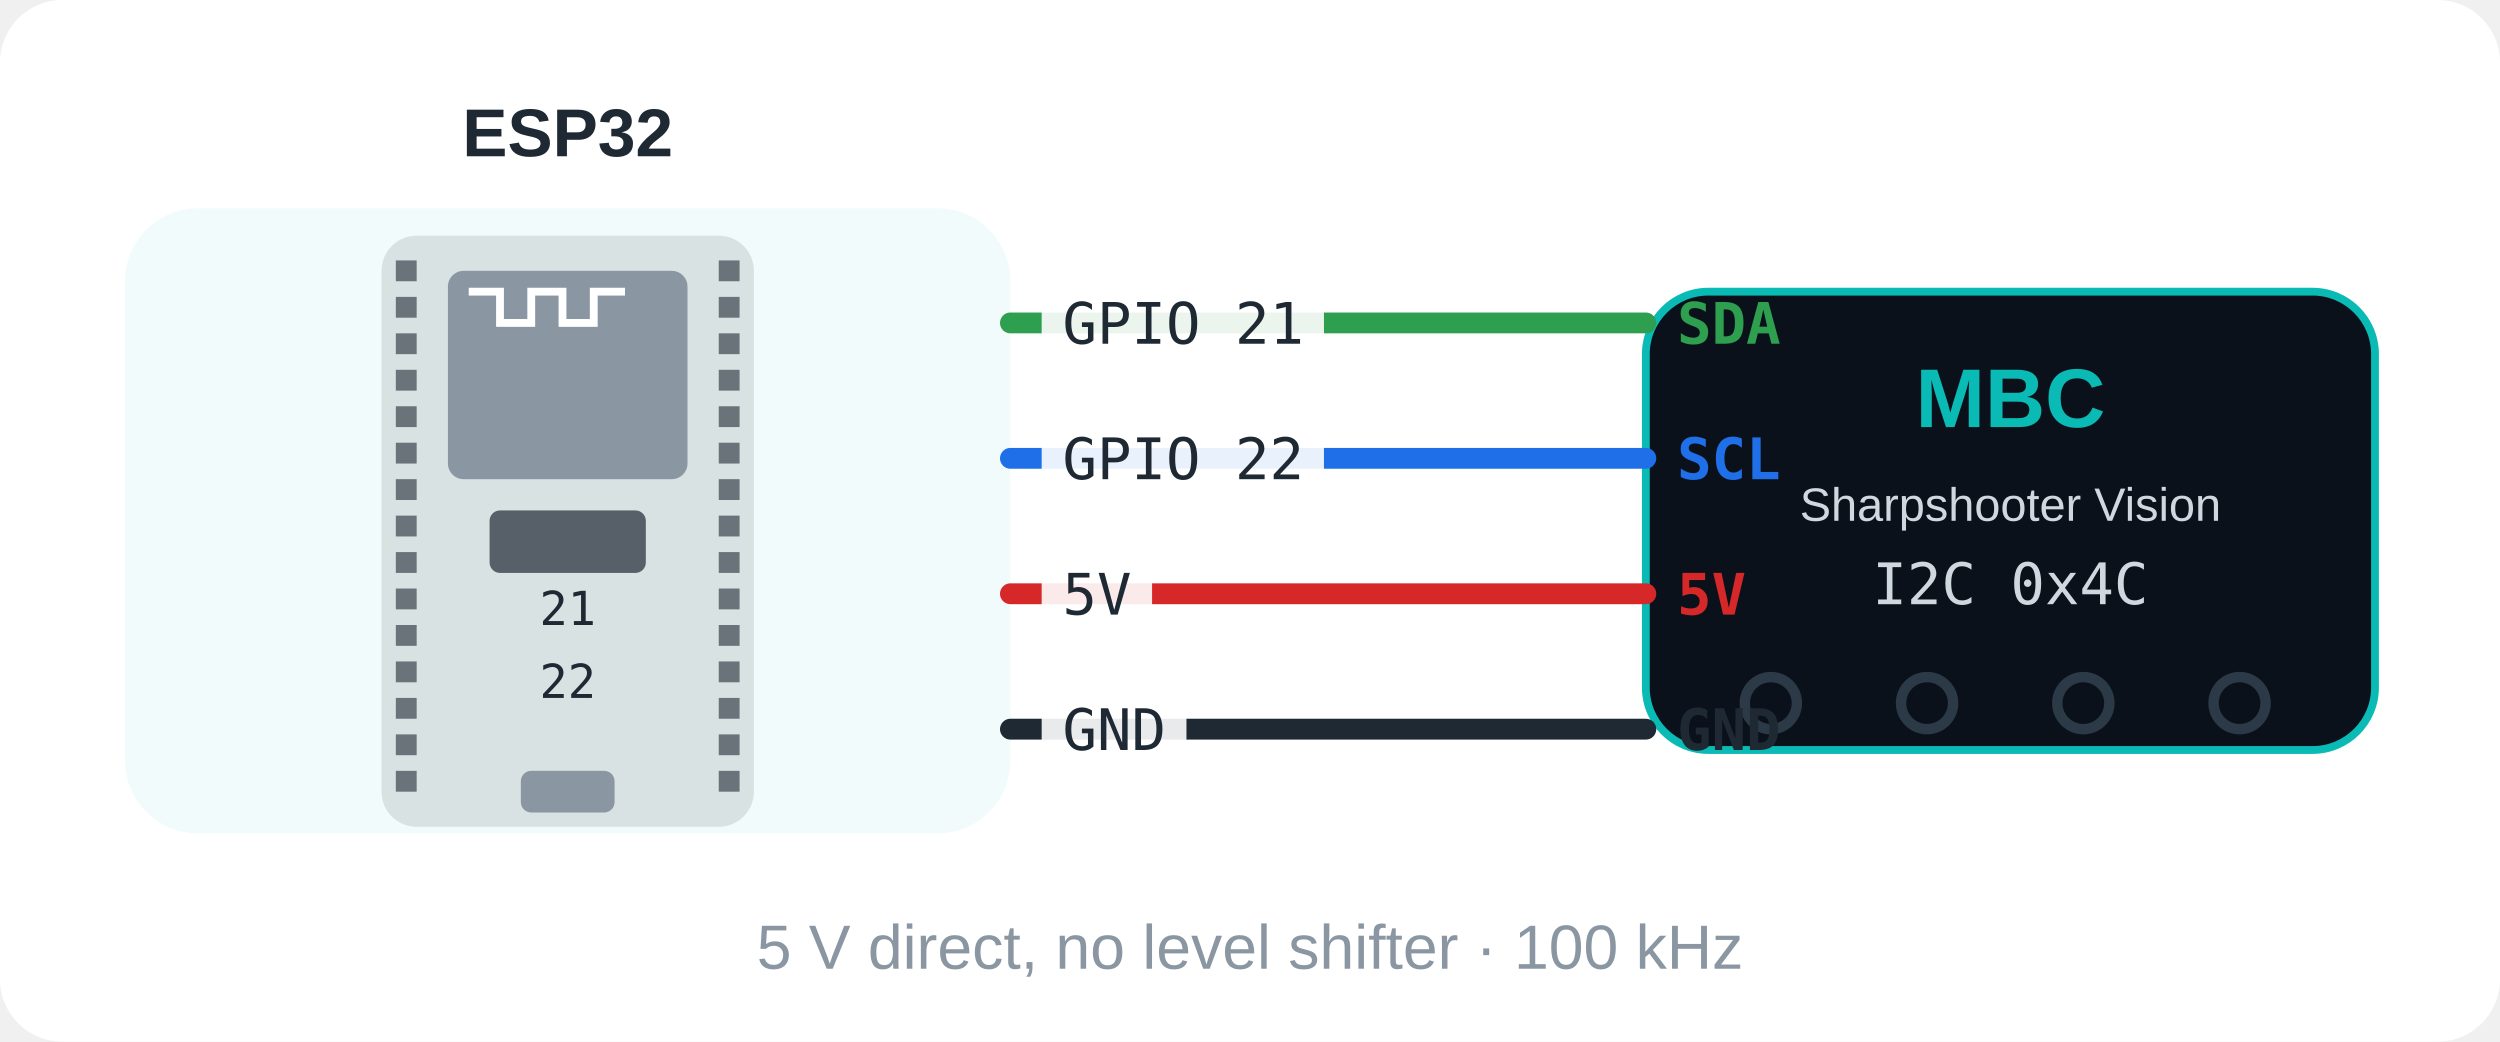
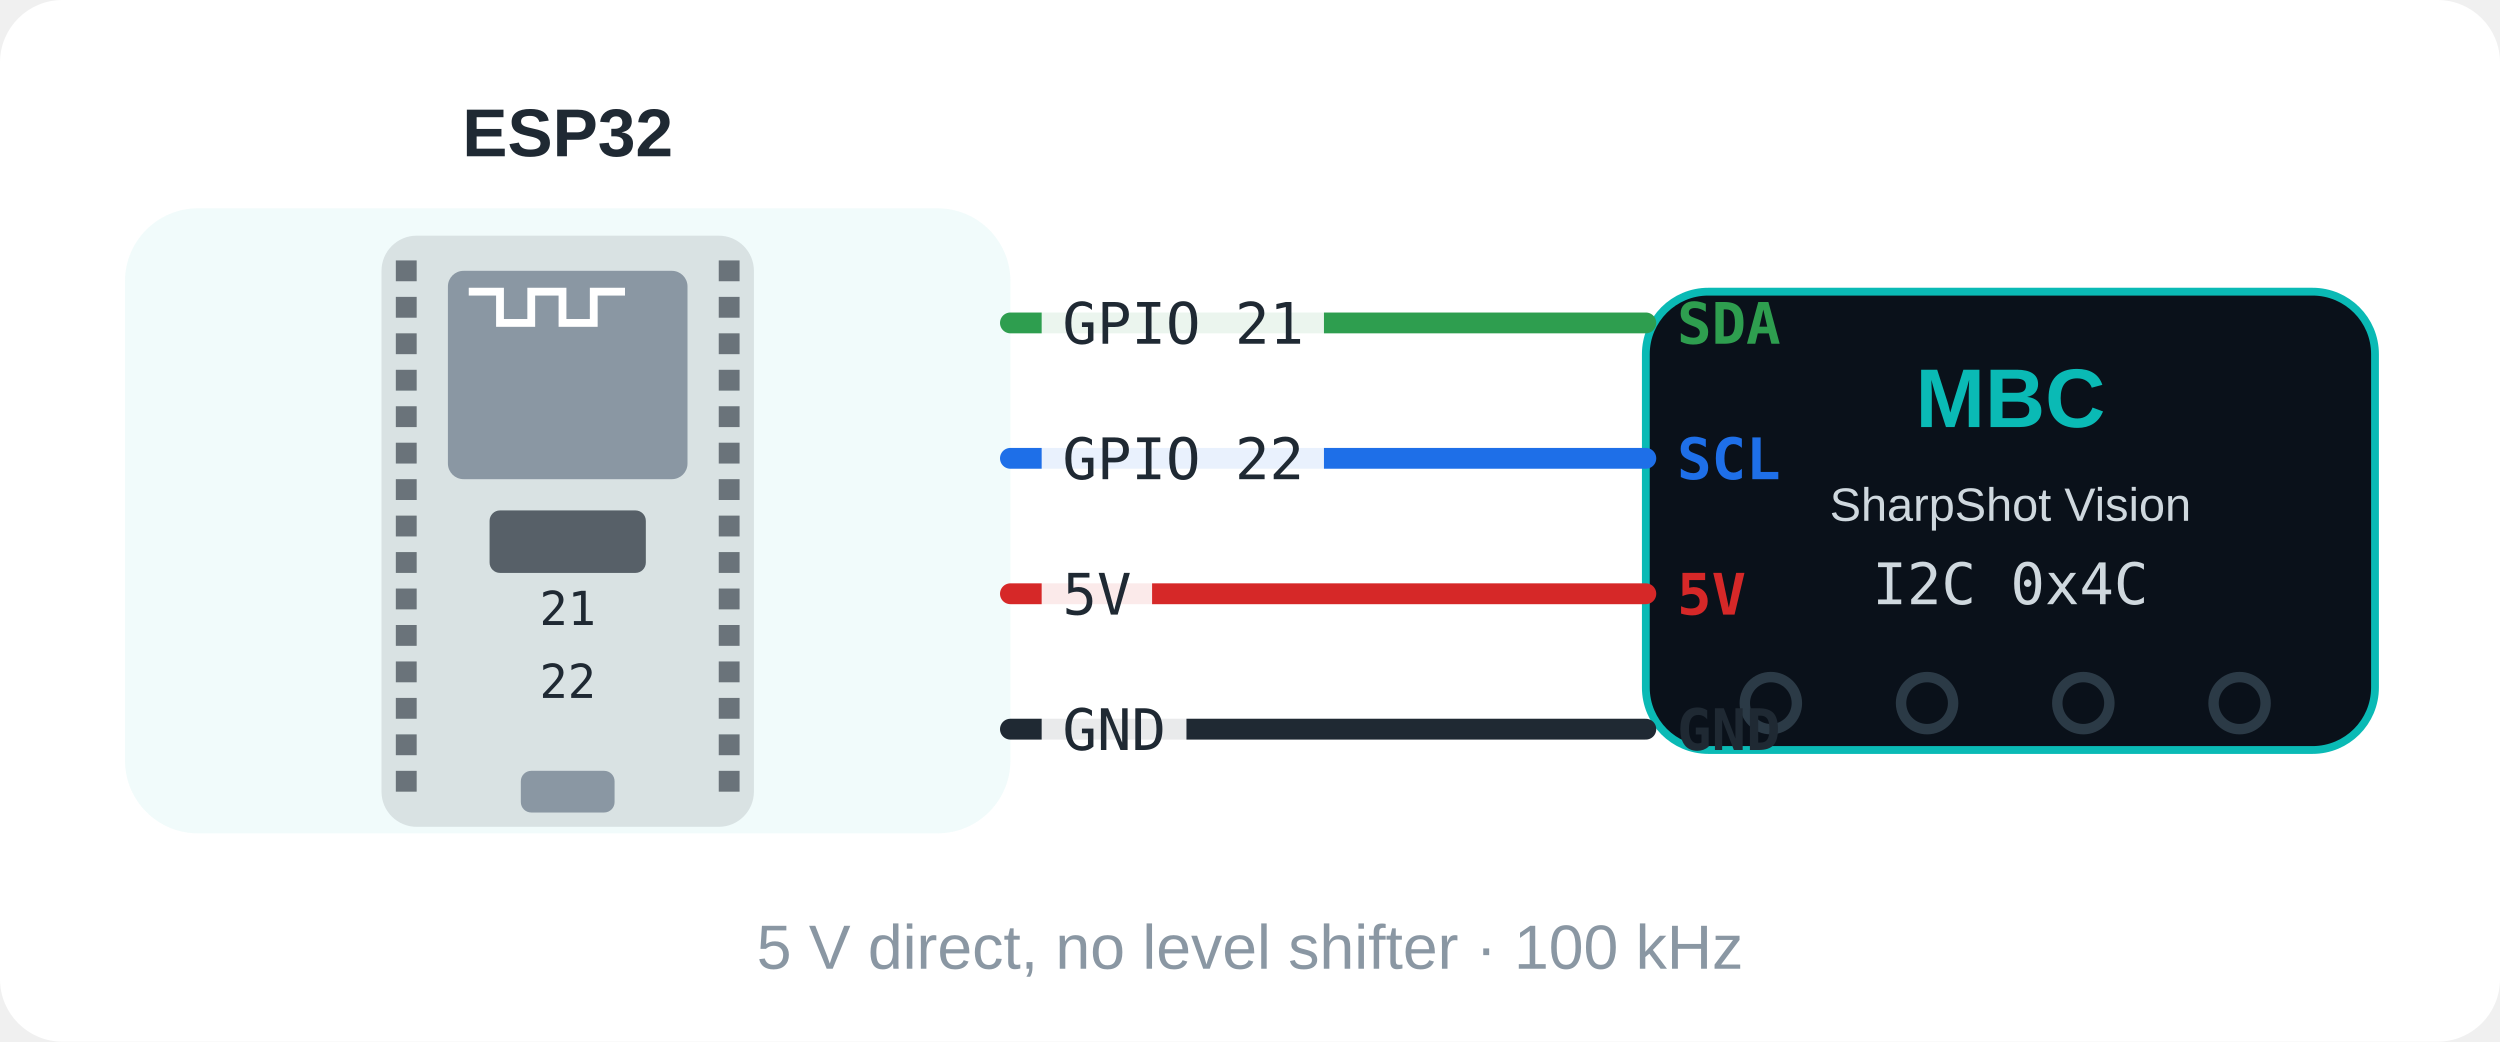
<svg xmlns="http://www.w3.org/2000/svg" viewBox="0 0 480 200" width="480" height="200" role="img" font-family="Nunito, &quot;Segoe UI&quot;, Arial, sans-serif">
  <rect width="480" height="200" rx="12" fill="#ffffff" />
  <rect x="24" y="40" width="170" height="120" rx="14" fill="#0ABAB5" opacity="0.06" />
  <rect x="74" y="46" width="70" height="112" rx="6" fill="#1f2933" opacity="0.12" stroke="#1f2933" stroke-width="1.5" />
  <rect x="86" y="52" width="46" height="40" rx="3" fill="#8a97a3" />
  <path d="M90 56 l6 0 l0 6 l6 0 l0 -6 l6 0 l0 6 l6 0 l0 -6 l6 0" fill="none" stroke="#fff" stroke-width="1.5" />
  <rect x="76" y="50" width="4" height="4" fill="#1f2933" opacity="0.6" />
  <rect x="138" y="50" width="4" height="4" fill="#1f2933" opacity="0.6" />
  <rect x="76" y="57" width="4" height="4" fill="#1f2933" opacity="0.6" />
  <rect x="138" y="57" width="4" height="4" fill="#1f2933" opacity="0.6" />
  <rect x="76" y="64" width="4" height="4" fill="#1f2933" opacity="0.6" />
  <rect x="138" y="64" width="4" height="4" fill="#1f2933" opacity="0.6" />
  <rect x="76" y="71" width="4" height="4" fill="#1f2933" opacity="0.6" />
  <rect x="138" y="71" width="4" height="4" fill="#1f2933" opacity="0.6" />
  <rect x="76" y="78" width="4" height="4" fill="#1f2933" opacity="0.6" />
  <rect x="138" y="78" width="4" height="4" fill="#1f2933" opacity="0.6" />
  <rect x="76" y="85" width="4" height="4" fill="#1f2933" opacity="0.6" />
  <rect x="138" y="85" width="4" height="4" fill="#1f2933" opacity="0.6" />
  <rect x="76" y="92" width="4" height="4" fill="#1f2933" opacity="0.6" />
  <rect x="138" y="92" width="4" height="4" fill="#1f2933" opacity="0.6" />
  <rect x="76" y="99" width="4" height="4" fill="#1f2933" opacity="0.6" />
  <rect x="138" y="99" width="4" height="4" fill="#1f2933" opacity="0.6" />
  <rect x="76" y="106" width="4" height="4" fill="#1f2933" opacity="0.6" />
  <rect x="138" y="106" width="4" height="4" fill="#1f2933" opacity="0.6" />
  <rect x="76" y="113" width="4" height="4" fill="#1f2933" opacity="0.6" />
  <rect x="138" y="113" width="4" height="4" fill="#1f2933" opacity="0.6" />
  <rect x="76" y="120" width="4" height="4" fill="#1f2933" opacity="0.6" />
  <rect x="138" y="120" width="4" height="4" fill="#1f2933" opacity="0.6" />
  <rect x="76" y="127" width="4" height="4" fill="#1f2933" opacity="0.6" />
  <rect x="138" y="127" width="4" height="4" fill="#1f2933" opacity="0.6" />
  <rect x="76" y="134" width="4" height="4" fill="#1f2933" opacity="0.6" />
  <rect x="138" y="134" width="4" height="4" fill="#1f2933" opacity="0.6" />
  <rect x="76" y="141" width="4" height="4" fill="#1f2933" opacity="0.6" />
  <rect x="138" y="141" width="4" height="4" fill="#1f2933" opacity="0.6" />
  <rect x="76" y="148" width="4" height="4" fill="#1f2933" opacity="0.6" />
  <rect x="138" y="148" width="4" height="4" fill="#1f2933" opacity="0.6" />
  <rect x="100" y="148" width="18" height="8" rx="2" fill="#8a97a3" />
  <text x="109" y="120" font-size="9" fill="#1f2933" text-anchor="middle" font-family="&quot;JetBrains Mono&quot;, Consolas, monospace">21</text>
  <text x="109" y="134" font-size="9" fill="#1f2933" text-anchor="middle" font-family="&quot;JetBrains Mono&quot;, Consolas, monospace">22</text>
  <rect x="94" y="98" width="30" height="12" rx="2" fill="#1f2933" opacity="0.7" />
  <text x="109" y="30" font-size="13" fill="#1f2933" text-anchor="middle" font-weight="700">ESP32</text>
  <rect x="316" y="56" width="140" height="88" rx="12" fill="#0a111a" stroke="#0ABAB5" stroke-width="1.5" />
  <circle cx="340" cy="135" r="5" fill="none" stroke="#2b3a46" stroke-width="2" />
  <circle cx="370" cy="135" r="5" fill="none" stroke="#2b3a46" stroke-width="2" />
  <circle cx="400" cy="135" r="5" fill="none" stroke="#2b3a46" stroke-width="2" />
  <circle cx="430" cy="135" r="5" fill="none" stroke="#2b3a46" stroke-width="2" />
  <text x="386" y="82" font-size="16" fill="#0ABAB5" text-anchor="middle" font-weight="700">MBC</text>
-   <text x="386" y="100" font-size="9" fill="#cfd8de" text-anchor="middle">Sharpshooter Vision</text>
+   <text x="386" y="100" font-size="9" fill="#cfd8de" text-anchor="middle">SharpShot Vision</text>
  <text x="386" y="116" font-size="11" fill="#cfd8de" text-anchor="middle" font-family="&quot;JetBrains Mono&quot;, Consolas, monospace">I2C 0x4C</text>
  <line x1="194" y1="62" x2="316" y2="62" stroke="#2E9E4F" stroke-width="4" stroke-linecap="round" />
  <rect x="200" y="55" width="54.2" height="14" rx="3" fill="#fff" opacity="0.9" />
  <text x="204" y="66" font-size="11" fill="#1f2933" text-anchor="start" font-family="&quot;JetBrains Mono&quot;, Consolas, monospace">GPIO 21</text>
  <text x="322" y="66" font-size="11" fill="#2E9E4F" text-anchor="start" font-family="&quot;JetBrains Mono&quot;, Consolas, monospace" font-weight="700">SDA</text>
  <line x1="194" y1="88" x2="316" y2="88" stroke="#1E6FE8" stroke-width="4" stroke-linecap="round" />
  <rect x="200" y="81" width="54.2" height="14" rx="3" fill="#fff" opacity="0.9" />
  <text x="204" y="92" font-size="11" fill="#1f2933" text-anchor="start" font-family="&quot;JetBrains Mono&quot;, Consolas, monospace">GPIO 22</text>
  <text x="322" y="92" font-size="11" fill="#1E6FE8" text-anchor="start" font-family="&quot;JetBrains Mono&quot;, Consolas, monospace" font-weight="700">SCL</text>
  <line x1="194" y1="114" x2="316" y2="114" stroke="#D62828" stroke-width="4" stroke-linecap="round" />
  <rect x="200" y="107" width="21.2" height="14" rx="3" fill="#fff" opacity="0.9" />
  <text x="204" y="118" font-size="11" fill="#1f2933" text-anchor="start" font-family="&quot;JetBrains Mono&quot;, Consolas, monospace">5V</text>
  <text x="322" y="118" font-size="11" fill="#D62828" text-anchor="start" font-family="&quot;JetBrains Mono&quot;, Consolas, monospace" font-weight="700">5V</text>
  <line x1="194" y1="140" x2="316" y2="140" stroke="#1f2933" stroke-width="4" stroke-linecap="round" />
  <rect x="200" y="133" width="27.8" height="14" rx="3" fill="#fff" opacity="0.9" />
  <text x="204" y="144" font-size="11" fill="#1f2933" text-anchor="start" font-family="&quot;JetBrains Mono&quot;, Consolas, monospace">GND</text>
  <text x="322" y="144" font-size="11" fill="#1f2933" text-anchor="start" font-family="&quot;JetBrains Mono&quot;, Consolas, monospace" font-weight="700">GND</text>
  <text x="240" y="186" font-size="12" fill="#8a97a3" text-anchor="middle">5 V direct, no level shifter · 100 kHz</text>
</svg>
